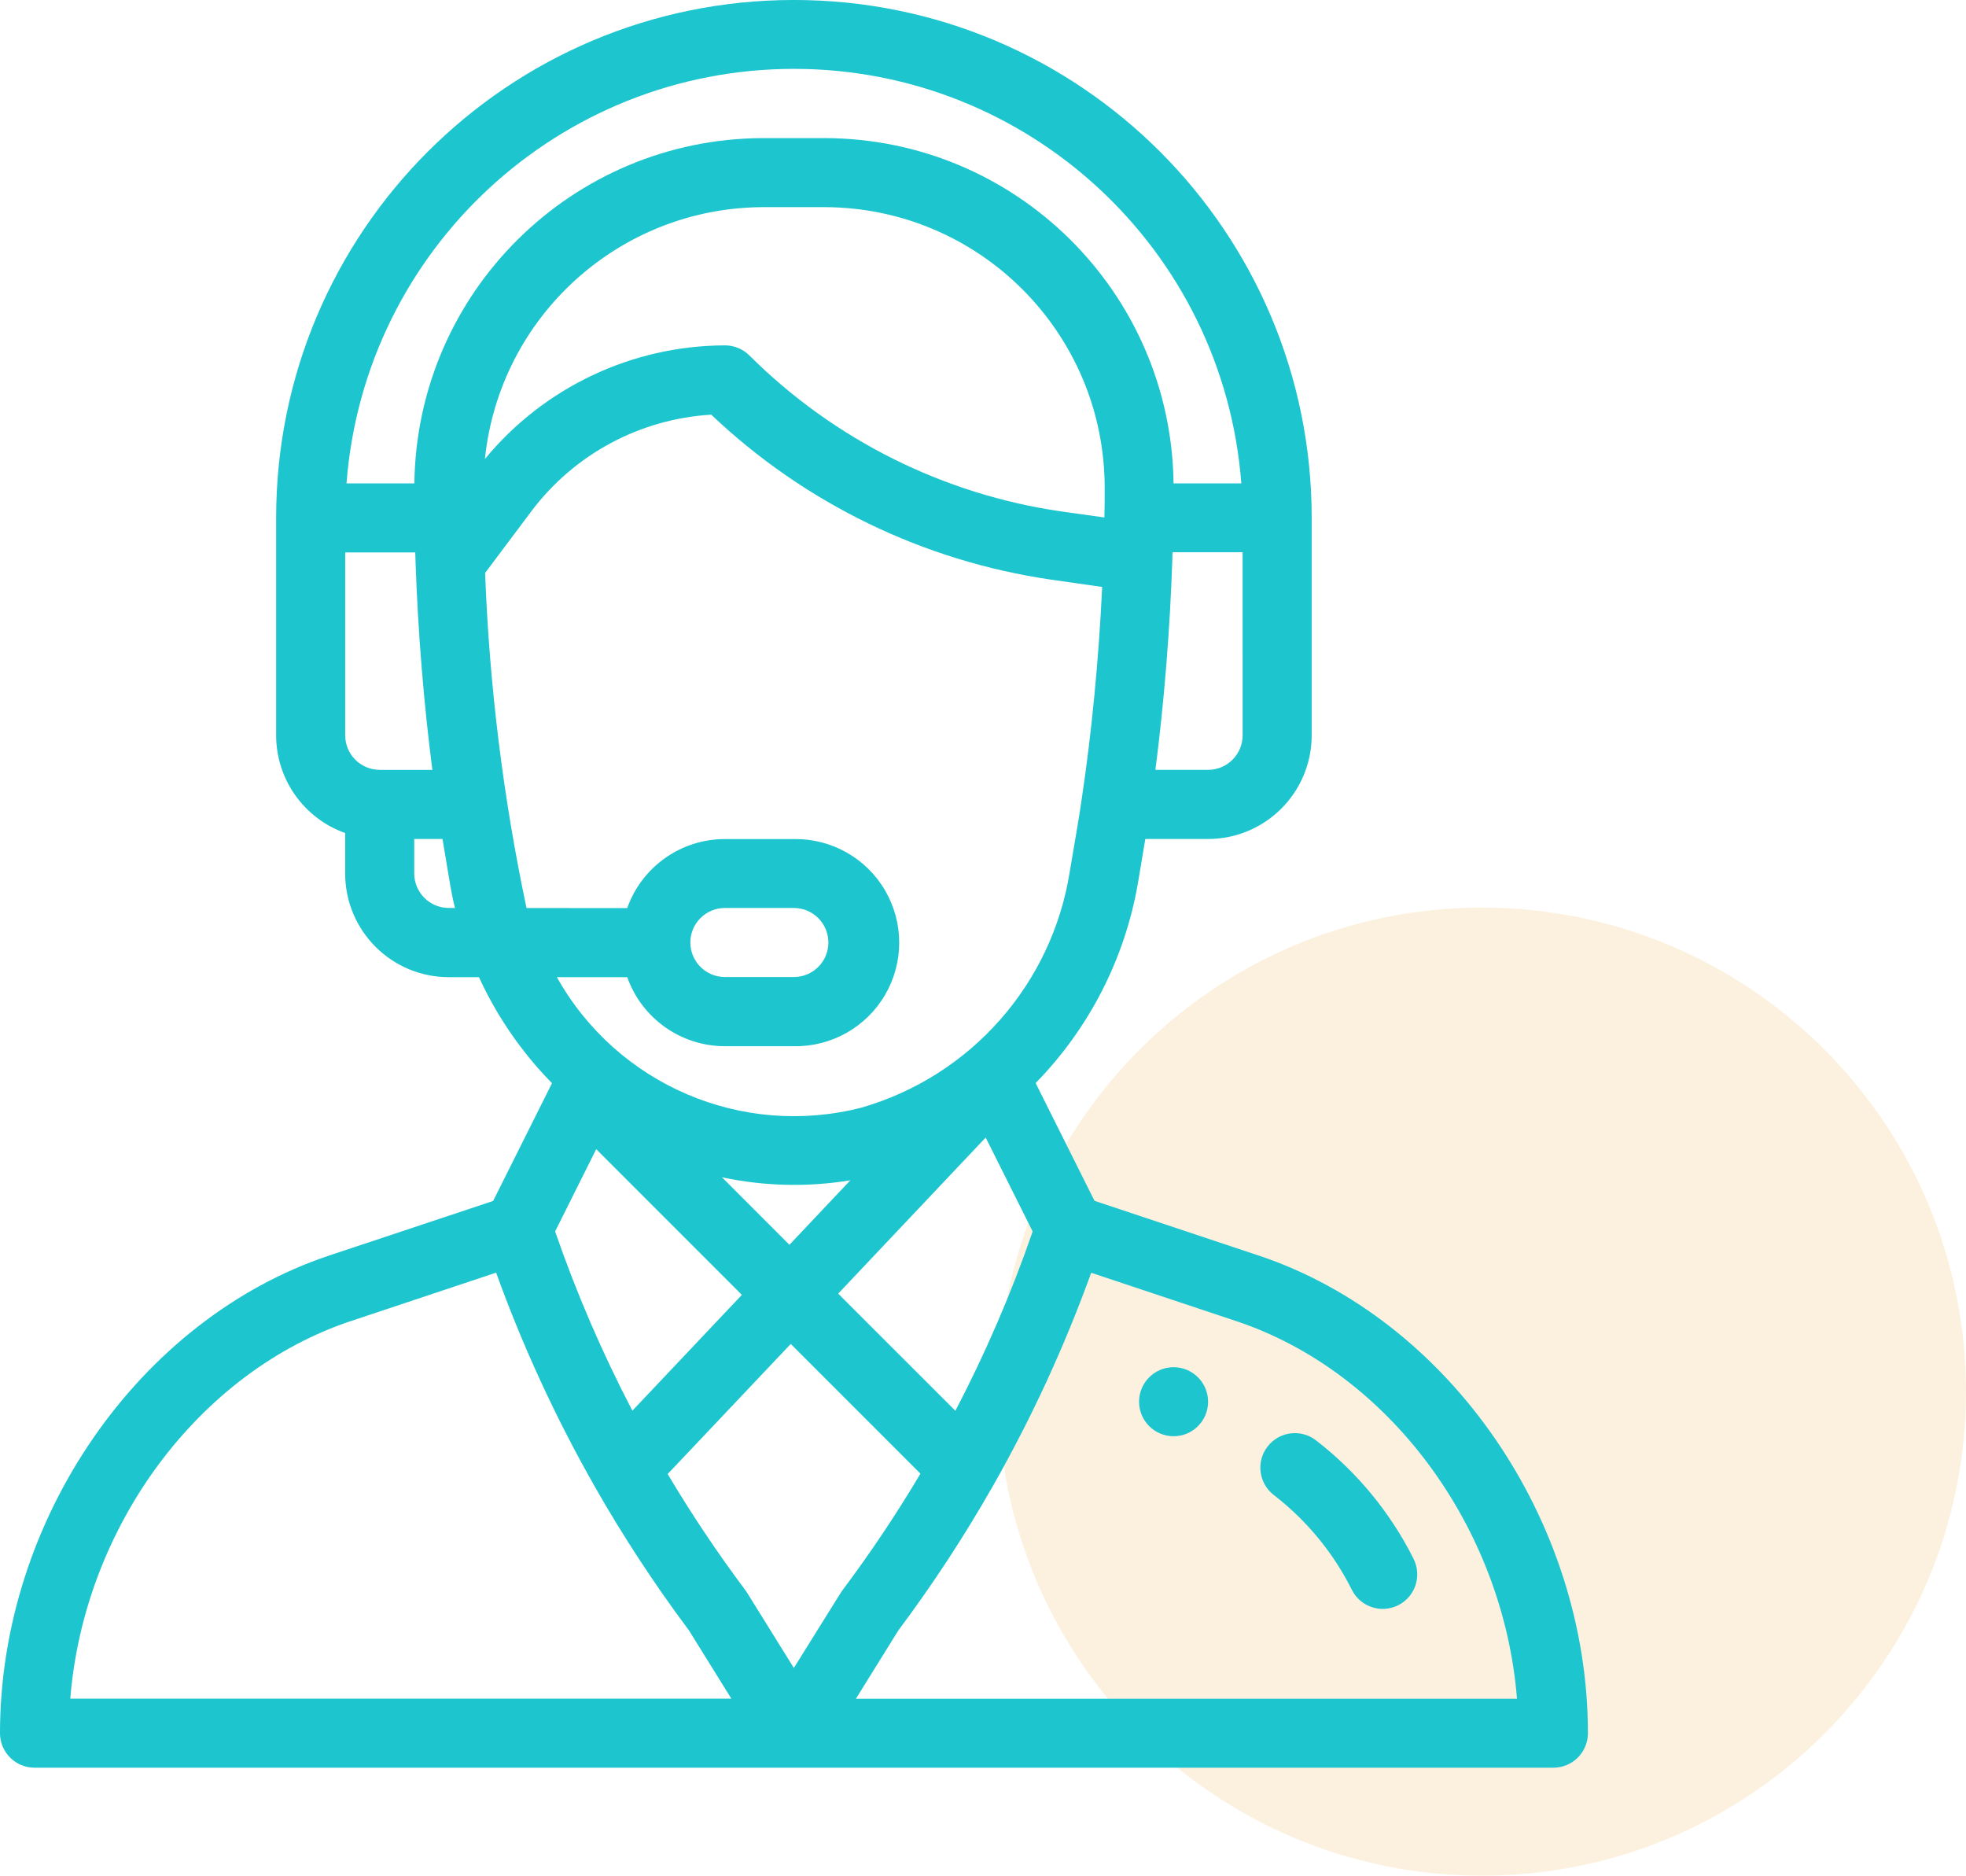
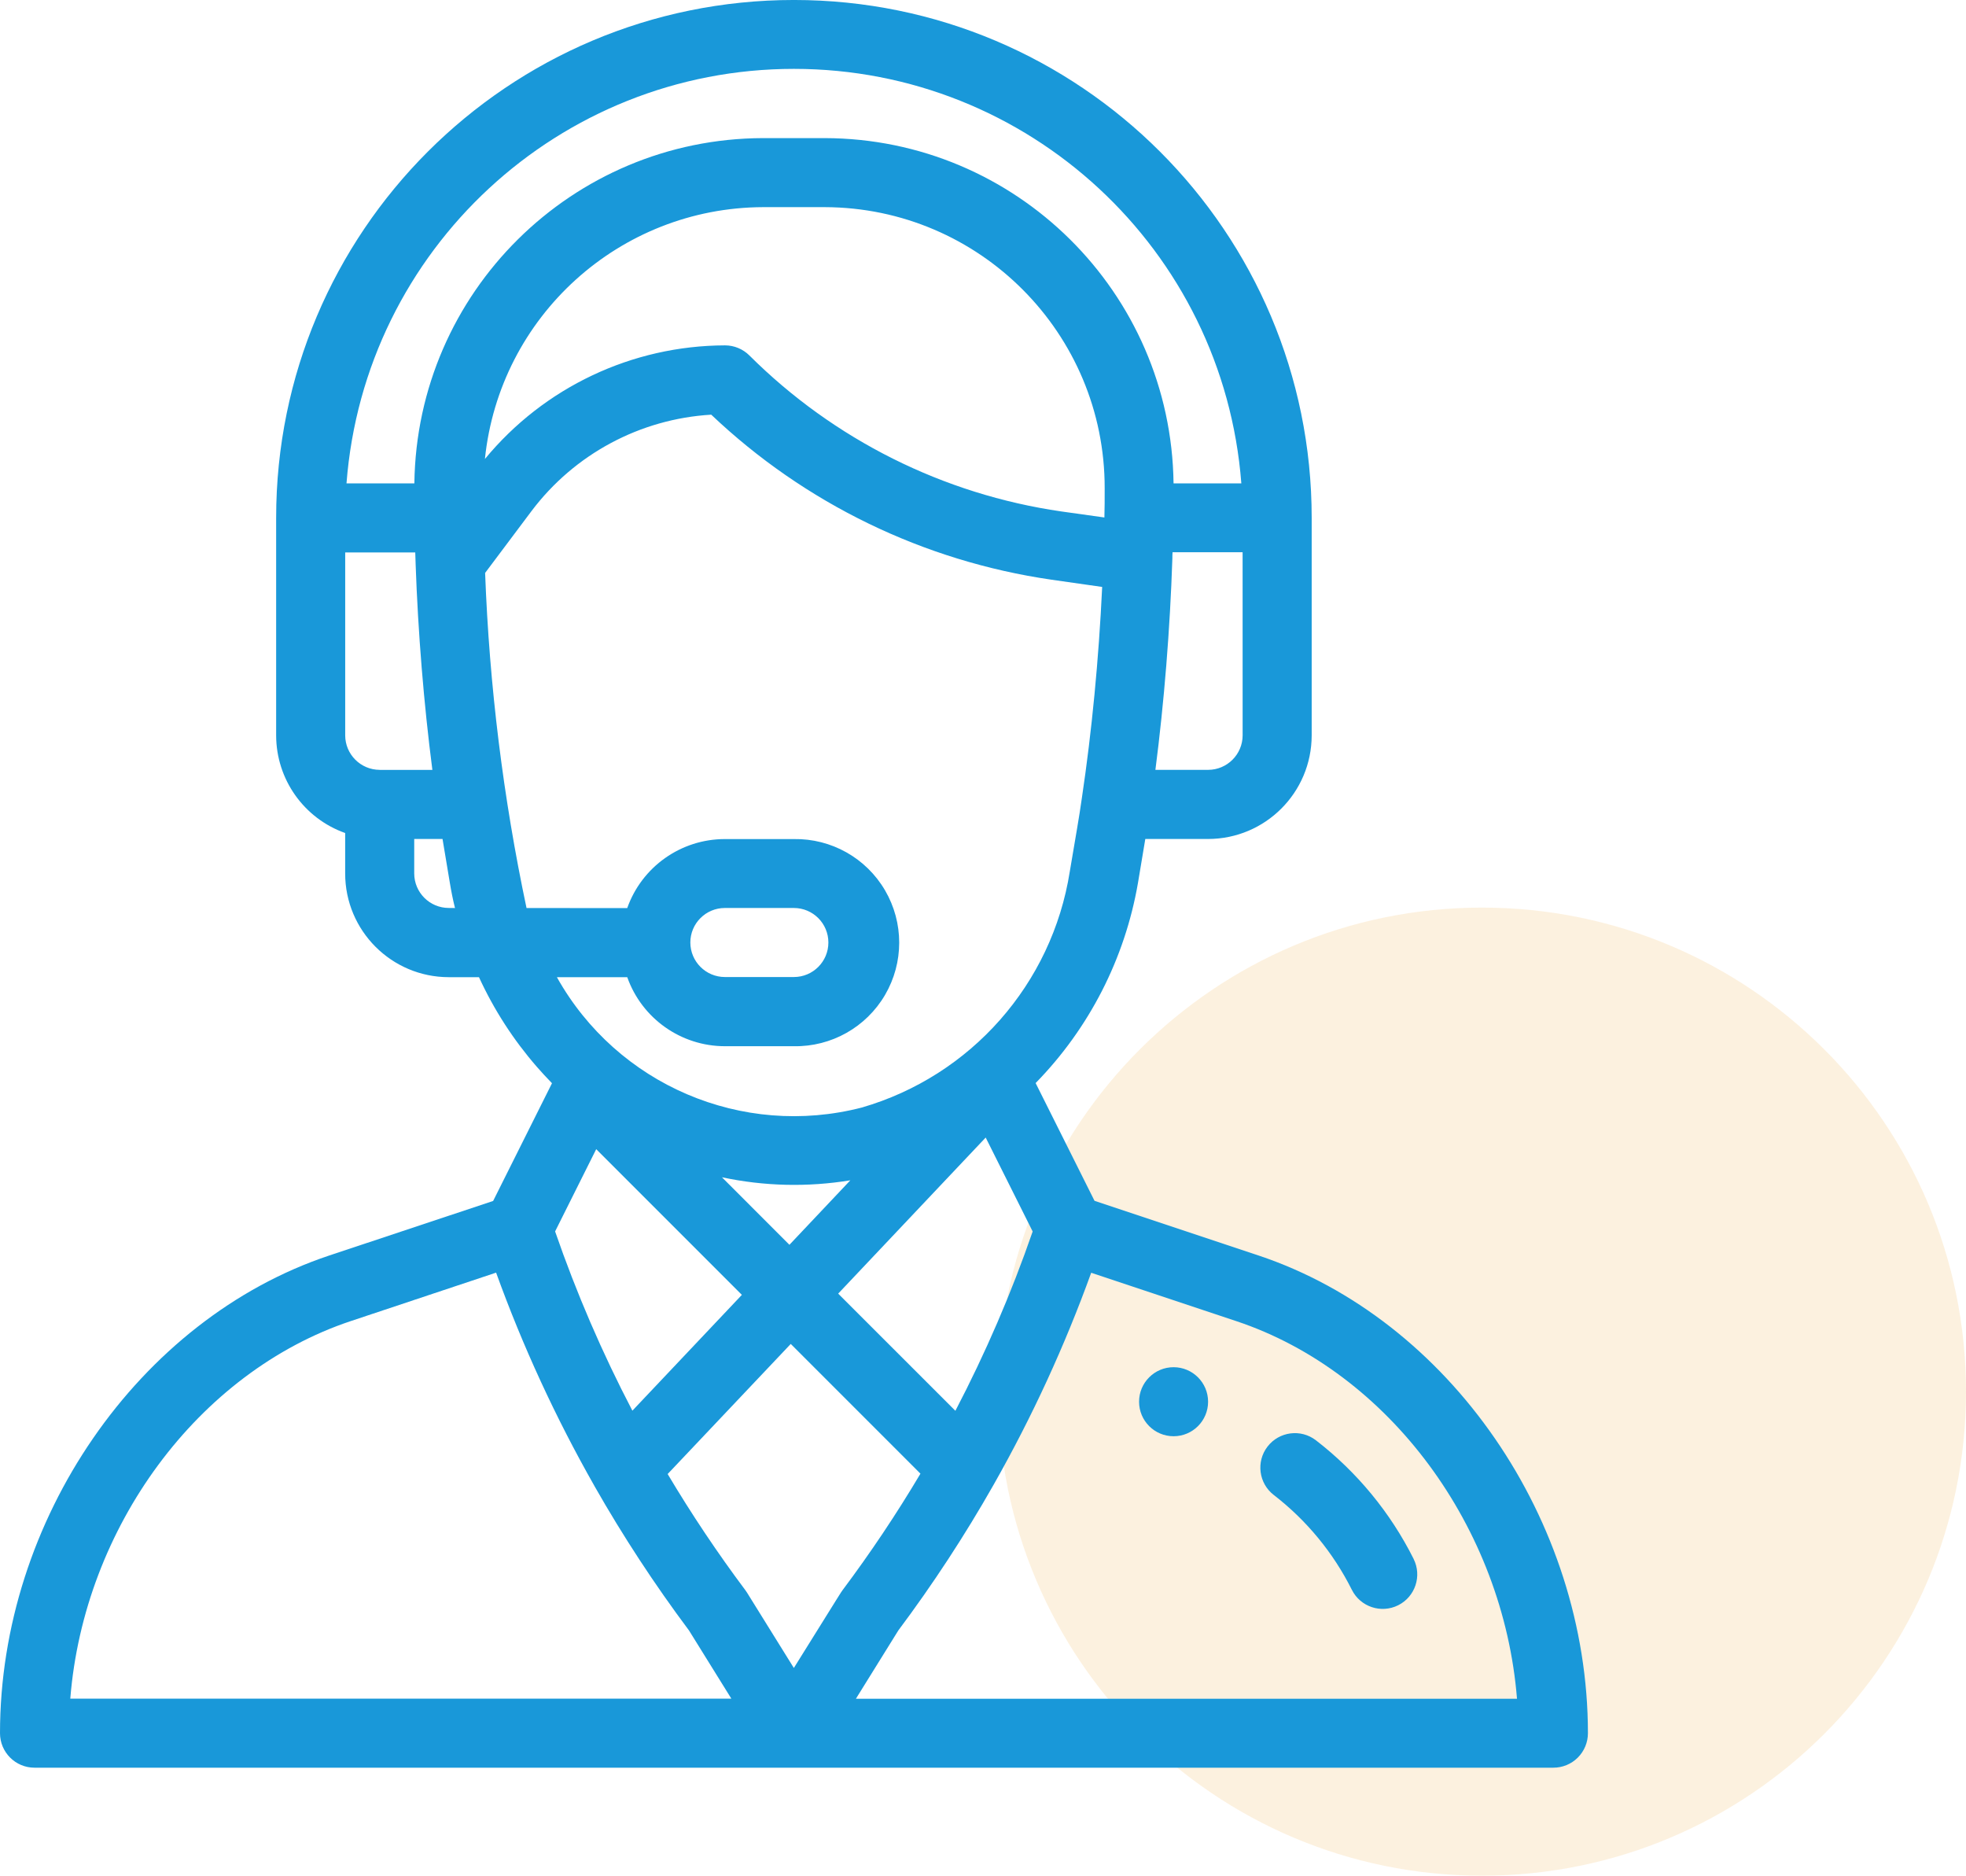
<svg xmlns="http://www.w3.org/2000/svg" width="65" height="62" viewBox="0 0 65 62">
  <g id="Group_25139" data-name="Group 25139" transform="translate(-1275 -1014)">
    <g id="Group_15340" data-name="Group 15340" transform="translate(295 3)">
      <circle id="Ellipse_246" data-name="Ellipse 246" cx="16" cy="16" r="16" transform="translate(1013 1041)" fill="#f5c780" opacity="0.25" />
    </g>
    <g id="support" transform="translate(1249 1014)">
      <g id="Group_15342" data-name="Group 15342" transform="translate(63.66 45.192)">
        <g id="Group_15341" data-name="Group 15341">
-           <path id="Path_18431" data-name="Path 18431" d="M357.141,396a1.141,1.141,0,1,0,1.141,1.141A1.142,1.142,0,0,0,357.141,396Z" transform="translate(-356 -396)" fill="#1dc5ce" />
+           <path id="Path_18431" data-name="Path 18431" d="M357.141,396a1.141,1.141,0,1,0,1.141,1.141A1.142,1.142,0,0,0,357.141,396Z" transform="translate(-356 -396)" fill="#1998d9" />
        </g>
      </g>
      <g id="Group_15344" data-name="Group 15344" transform="translate(26)">
        <g id="Group_15343" data-name="Group 15343">
-           <path id="Path_18432" data-name="Path 18432" d="M67.611,41.5l-5.424-1.808L60.24,35.8a12.5,12.5,0,0,0,3.383-6.612l.243-1.456h2.077a3.428,3.428,0,0,0,3.424-3.424v-7.19a17.118,17.118,0,0,0-34.237,0v7.19a3.429,3.429,0,0,0,2.282,3.227v1.338A3.428,3.428,0,0,0,40.836,32.3h1a12.381,12.381,0,0,0,1.914,2.964c.162.186.33.366.5.541l-1.946,3.892L36.885,41.5C30.578,43.605,26,50.245,26,57.289a1.141,1.141,0,0,0,1.141,1.141H77.355A1.141,1.141,0,0,0,78.5,57.289C78.5,50.245,73.919,43.605,67.611,41.5Zm-.527-17.194a1.143,1.143,0,0,1-1.141,1.141H64.2c.29-2.247.483-4.638.561-6.993,0-.066,0-.131.006-.2h2.316Zm-28.53,1.141a1.143,1.143,0,0,1-1.141-1.141V18.26h2.316q.006.179.012.359s0,.008,0,.012h0c.08,2.291.271,4.62.554,6.817H38.553Zm2.282,4.565a1.143,1.143,0,0,1-1.141-1.141V27.732h.936l.243,1.456c.046.277.1.552.169.826ZM39.7,15.977H37.456a14.836,14.836,0,0,1,29.585,0H64.8A11.559,11.559,0,0,0,53.27,4.565H51.227A11.559,11.559,0,0,0,39.7,15.977Zm11.53-9.13h2.043a9.28,9.28,0,0,1,9.25,9.291c0,.359,0,.672-.009.956,0,0,0,.007,0,.011l-1.427-.2a18.338,18.338,0,0,1-10.31-5.155,1.142,1.142,0,0,0-.807-.334,10.325,10.325,0,0,0-7.938,3.756A9.277,9.277,0,0,1,51.227,6.847ZM43.408,30.014a65.231,65.231,0,0,1-1.369-11.076l1.536-2.048a8.033,8.033,0,0,1,5.94-3.183A20.642,20.642,0,0,0,60.76,19.161l1.68.24c-.112,2.383-.342,4.775-.671,6.975v0c-.1.707-.187,1.162-.4,2.434a9.694,9.694,0,0,1-6.88,7.8A8.979,8.979,0,0,1,44.412,32.3h2.326a3.429,3.429,0,0,0,3.227,2.282h2.282a3.424,3.424,0,1,0,0-6.847H49.966a3.425,3.425,0,0,0-3.229,2.282Zm6.461,8.9a11.447,11.447,0,0,0,4.245.1L52.1,41.146Zm.659,3.887-3.62,3.828a43.482,43.482,0,0,1-2.555-5.925l1.359-2.719Zm8.061-5.2,1.553,3.105a43.471,43.471,0,0,1-2.555,5.927L53.712,42.76Zm-9.765-6.447a1.141,1.141,0,0,1,1.141-1.141h2.282a1.141,1.141,0,1,1,0,2.282H49.966A1.143,1.143,0,0,1,48.824,31.155Zm-20.5,24.993c.452-5.653,4.215-10.792,9.278-12.481l4.8-1.6a45.749,45.749,0,0,0,3.248,7.046l.006.012h0a45.76,45.76,0,0,0,3.124,4.77l1.4,2.254Zm23.92-1.017L50.7,52.646q-.026-.042-.055-.081a43.512,43.512,0,0,1-2.571-3.842l4.07-4.3,4.288,4.288a43.465,43.465,0,0,1-2.58,3.857C53.8,52.639,53.875,52.522,52.248,55.131ZM54.3,56.148l1.4-2.254a45.744,45.744,0,0,0,3.146-4.808l.017-.03,0,0a45.71,45.71,0,0,0,3.214-6.986l4.8,1.6c5.064,1.689,8.826,6.827,9.278,12.481H54.3Z" transform="translate(-26)" fill="#1dc5ce" />
+           <path id="Path_18432" data-name="Path 18432" d="M67.611,41.5l-5.424-1.808L60.24,35.8a12.5,12.5,0,0,0,3.383-6.612l.243-1.456h2.077a3.428,3.428,0,0,0,3.424-3.424v-7.19a17.118,17.118,0,0,0-34.237,0v7.19a3.429,3.429,0,0,0,2.282,3.227v1.338A3.428,3.428,0,0,0,40.836,32.3h1a12.381,12.381,0,0,0,1.914,2.964c.162.186.33.366.5.541l-1.946,3.892L36.885,41.5C30.578,43.605,26,50.245,26,57.289a1.141,1.141,0,0,0,1.141,1.141H77.355A1.141,1.141,0,0,0,78.5,57.289C78.5,50.245,73.919,43.605,67.611,41.5Zm-.527-17.194a1.143,1.143,0,0,1-1.141,1.141H64.2c.29-2.247.483-4.638.561-6.993,0-.066,0-.131.006-.2h2.316Zm-28.53,1.141a1.143,1.143,0,0,1-1.141-1.141V18.26h2.316q.006.179.012.359s0,.008,0,.012h0c.08,2.291.271,4.62.554,6.817H38.553Zm2.282,4.565a1.143,1.143,0,0,1-1.141-1.141V27.732h.936l.243,1.456c.046.277.1.552.169.826ZM39.7,15.977H37.456a14.836,14.836,0,0,1,29.585,0H64.8A11.559,11.559,0,0,0,53.27,4.565H51.227A11.559,11.559,0,0,0,39.7,15.977Zm11.53-9.13h2.043a9.28,9.28,0,0,1,9.25,9.291c0,.359,0,.672-.009.956,0,0,0,.007,0,.011l-1.427-.2a18.338,18.338,0,0,1-10.31-5.155,1.142,1.142,0,0,0-.807-.334,10.325,10.325,0,0,0-7.938,3.756A9.277,9.277,0,0,1,51.227,6.847ZM43.408,30.014a65.231,65.231,0,0,1-1.369-11.076l1.536-2.048a8.033,8.033,0,0,1,5.94-3.183A20.642,20.642,0,0,0,60.76,19.161l1.68.24c-.112,2.383-.342,4.775-.671,6.975v0c-.1.707-.187,1.162-.4,2.434a9.694,9.694,0,0,1-6.88,7.8A8.979,8.979,0,0,1,44.412,32.3h2.326a3.429,3.429,0,0,0,3.227,2.282h2.282a3.424,3.424,0,1,0,0-6.847H49.966a3.425,3.425,0,0,0-3.229,2.282Zm6.461,8.9a11.447,11.447,0,0,0,4.245.1L52.1,41.146Zm.659,3.887-3.62,3.828a43.482,43.482,0,0,1-2.555-5.925l1.359-2.719Zm8.061-5.2,1.553,3.105a43.471,43.471,0,0,1-2.555,5.927L53.712,42.76Zm-9.765-6.447a1.141,1.141,0,0,1,1.141-1.141h2.282a1.141,1.141,0,1,1,0,2.282H49.966A1.143,1.143,0,0,1,48.824,31.155Zm-20.5,24.993c.452-5.653,4.215-10.792,9.278-12.481l4.8-1.6a45.749,45.749,0,0,0,3.248,7.046l.006.012h0a45.76,45.76,0,0,0,3.124,4.77l1.4,2.254Zm23.92-1.017L50.7,52.646q-.026-.042-.055-.081a43.512,43.512,0,0,1-2.571-3.842l4.07-4.3,4.288,4.288a43.465,43.465,0,0,1-2.58,3.857C53.8,52.639,53.875,52.522,52.248,55.131ZM54.3,56.148l1.4-2.254a45.744,45.744,0,0,0,3.146-4.808l.017-.03,0,0a45.71,45.71,0,0,0,3.214-6.986l4.8,1.6c5.064,1.689,8.826,6.827,9.278,12.481H54.3Z" transform="translate(-26)" fill="#1998d9" />
        </g>
      </g>
      <g id="Group_15346" data-name="Group 15346" transform="translate(67.67 47.371)">
        <g id="Group_15345" data-name="Group 15345">
-           <path id="Path_18433" data-name="Path 18433" d="M396.207,419.247a11.41,11.41,0,0,0-3.231-3.922,1.141,1.141,0,0,0-1.392,1.809,9.114,9.114,0,0,1,2.58,3.133,1.141,1.141,0,0,0,2.042-1.02Z" transform="translate(-391.139 -415.088)" fill="#1dc5ce" />
+           <path id="Path_18433" data-name="Path 18433" d="M396.207,419.247a11.41,11.41,0,0,0-3.231-3.922,1.141,1.141,0,0,0-1.392,1.809,9.114,9.114,0,0,1,2.58,3.133,1.141,1.141,0,0,0,2.042-1.02Z" transform="translate(-391.139 -415.088)" fill="#1998d9" />
        </g>
      </g>
    </g>
  </g>
</svg>
